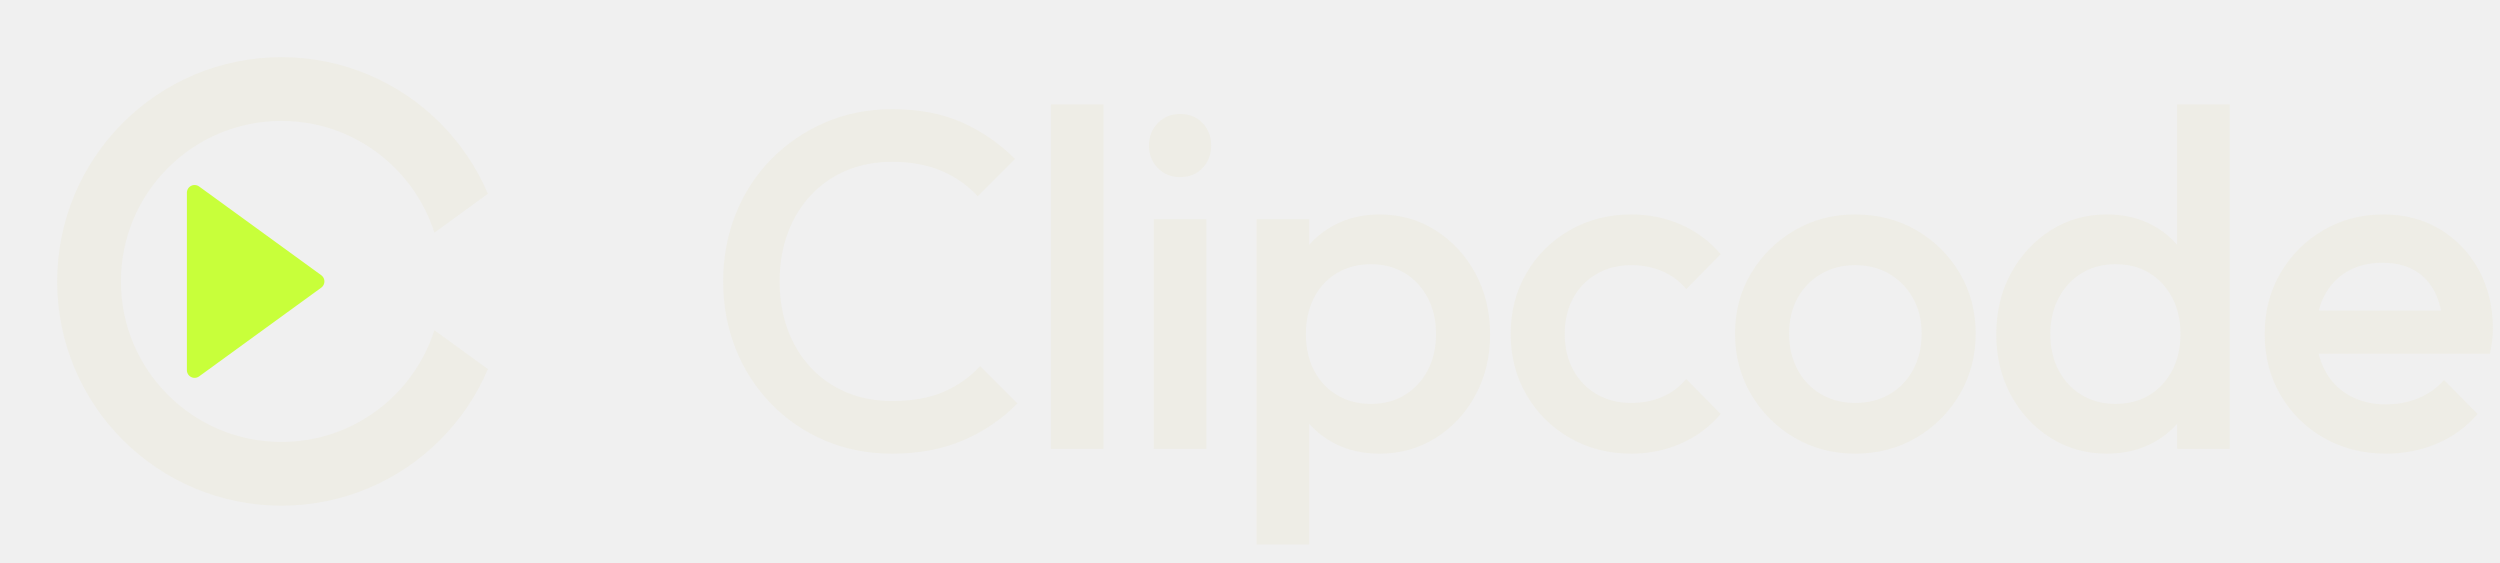
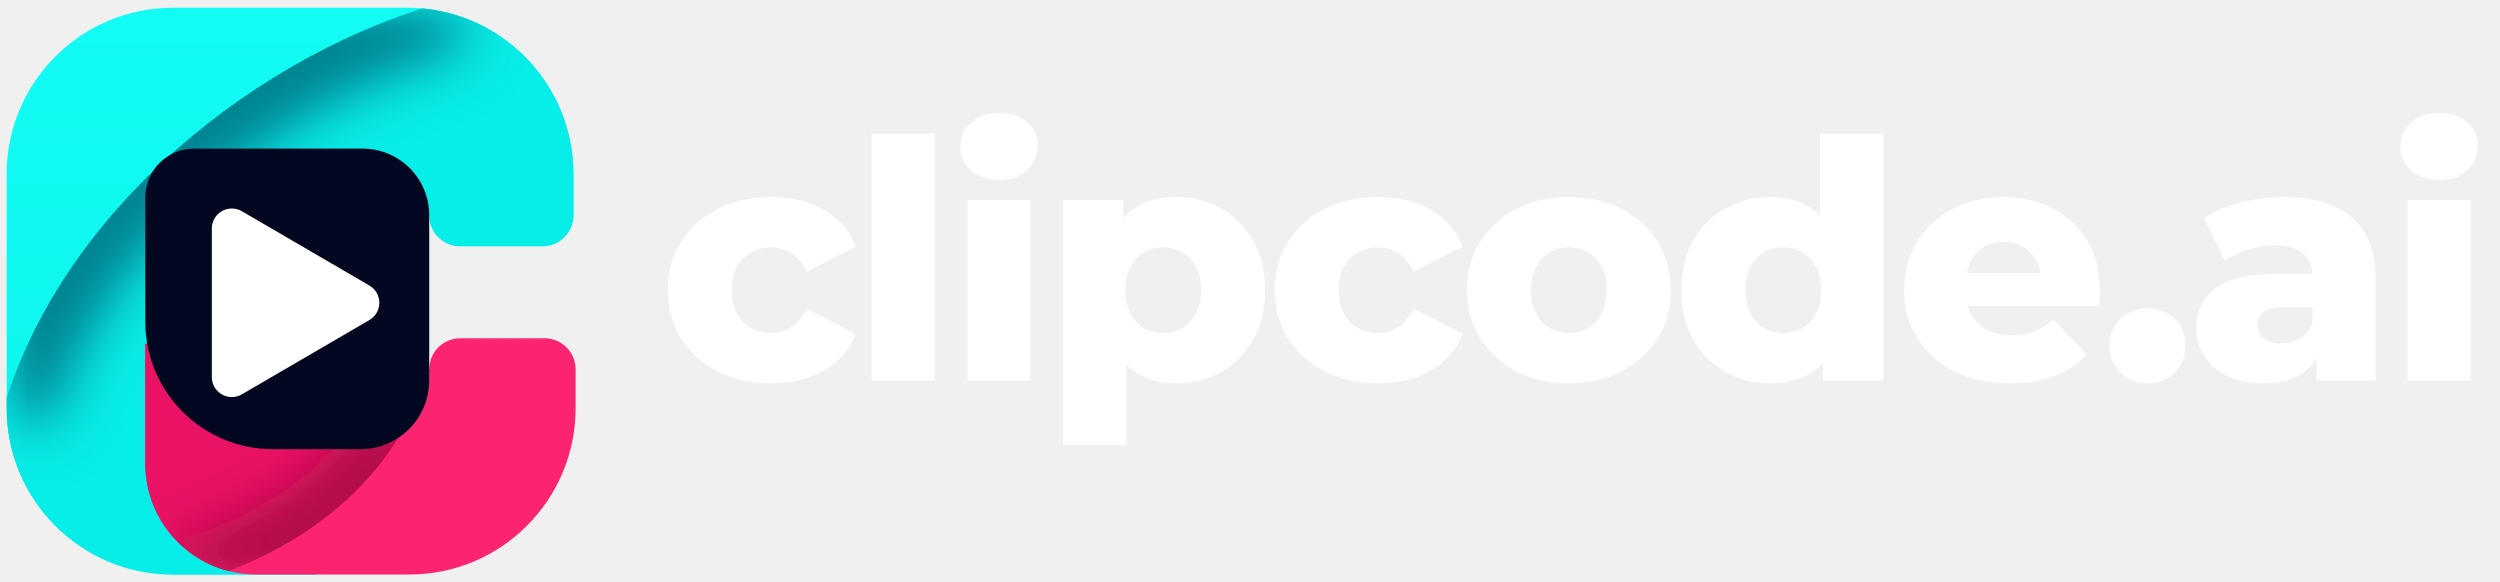
- <svg xmlns="http://www.w3.org/2000/svg" viewBox="0 0 533 120" width="533" height="120" role="img" aria-label="Clipcode">
-   <g transform="scale(0.23438)">
-     <defs>
-       <mask id="wcut" maskUnits="userSpaceOnUse" x="0" y="0" width="512" height="512">
-         <rect width="512" height="512" fill="#fff" />
-         <polygon points="334.03,256.00 819.44,-96.67 819.44,608.67" fill="#000" />
-       </mask>
-     </defs>
-     <circle cx="256" cy="256" r="175.00" fill="none" stroke="#eeede6" stroke-width="58" mask="url(#wcut)" />
-     <polygon points="177.00,175.29 288.09,256.00 177.00,336.71" fill="#c8ff3a" stroke="#c8ff3a" stroke-width="14" stroke-linejoin="round" />
+ <svg xmlns="http://www.w3.org/2000/svg" viewBox="366 250 2254.1 524" role="img" aria-label="clipcode.ai">
+   <defs>
+     <clipPath id="cw-c">
+       <path d="M372 407A150 150 0 0 1 522 257H733A150 150 0 0 1 883 407V444A28 28 0 0 1 855 472H781A28 28 0 0 1 753 444H740V700L650 768H522A150 150 0 0 1 372 618Z" />
+     </clipPath>
+     <clipPath id="cw-cb">
+       <path d="M776 249C600 295 420 440 368 622L360 800L900 800L900 249Z" />
+     </clipPath>
+     <clipPath id="cw-p">
+       <path d="M781 555H857A28 28 0 0 1 885 583V618A150 150 0 0 1 735 768H597A100 100 0 0 1 497 668V560H740V583H753A28 28 0 0 1 781 555Z" />
+     </clipPath>
+     <clipPath id="cw-pb">
+       <path d="M730 636C695 700 625 752 538 776L480 790L480 540L760 540Z" />
+     </clipPath>
+     <filter id="cw-s" x="-30%" y="-30%" width="160%" height="160%">
+       <feGaussianBlur stdDeviation="26" />
+     </filter>
+     <filter id="cw-s2" x="-30%" y="-30%" width="160%" height="160%">
+       <feGaussianBlur stdDeviation="22" />
+     </filter>
+     <linearGradient id="cw-cg" x1="0" y1="257" x2="0" y2="768" gradientUnits="userSpaceOnUse">
+       <stop offset="0" stop-color="#12FBF4" />
+       <stop offset="1" stop-color="#0CF4EC" />
+     </linearGradient>
+   </defs>
+   <g clip-path="url(#cw-c)">
+     <rect x="360" y="240" width="540" height="540" fill="url(#cw-cg)" />
+     <g clip-path="url(#cw-cb)">
+       <rect x="360" y="240" width="540" height="540" fill="#07EDE7" />
+       <path d="M776 249C600 295 420 440 368 622" fill="none" stroke="#027E8E" stroke-width="90" filter="url(#cw-s)" />
+     </g>
  </g>
-   <path transform="translate(150 95.70)" d="M40.188 1.02Q32.436 1.02 25.857 -1.785Q19.278 -4.59 14.382 -9.639Q9.486 -14.688 6.834 -21.369Q4.182 -28.05 4.182 -35.7Q4.182 -43.35 6.834 -50.031Q9.486 -56.712 14.382 -61.71Q19.278 -66.708 25.857 -69.564Q32.436 -72.42 40.188 -72.42Q48.858 -72.42 55.182 -69.564Q61.506 -66.708 66.402 -61.812L58.446 -53.856Q55.284 -57.324 50.745 -59.262Q46.206 -61.2 40.188 -61.2Q34.884 -61.2 30.498 -59.364Q26.112 -57.528 22.899 -54.111Q19.686 -50.694 17.952 -46.002Q16.218 -41.31 16.218 -35.7Q16.218 -30.09 17.952 -25.398Q19.686 -20.706 22.899 -17.289Q26.112 -13.872 30.498 -12.036Q34.884 -10.2 40.188 -10.2Q46.716 -10.2 51.255 -12.189Q55.794 -14.178 58.956 -17.646L66.912 -9.69Q62.016 -4.692 55.386 -1.836Q48.756 1.02 40.188 1.02ZM74.052 0.0V-73.44H85.272V0.0ZM95.982 0.0V-48.96H107.202V0.0ZM101.592 -57.936Q98.736 -57.936 96.849 -59.874Q94.962 -61.812 94.962 -64.668Q94.962 -67.524 96.849 -69.462Q98.736 -71.4 101.592 -71.4Q104.55 -71.4 106.386 -69.462Q108.222 -67.524 108.222 -64.668Q108.222 -61.812 106.386 -59.874Q104.55 -57.936 101.592 -57.936ZM144.126 1.02Q138.516 1.02 134.13 -1.377Q129.744 -3.774 127.245 -7.956Q124.746 -12.138 124.746 -17.442V-31.518Q124.746 -36.822 127.296 -41.004Q129.846 -45.186 134.232 -47.583Q138.618 -49.98 144.126 -49.98Q150.756 -49.98 156.111 -46.563Q161.466 -43.146 164.577 -37.383Q167.688 -31.62 167.688 -24.378Q167.688 -17.238 164.577 -11.475Q161.466 -5.712 156.111 -2.346Q150.756 1.02 144.126 1.02ZM117.912 20.4V-48.96H129.132V-35.802L127.194 -23.868L129.132 -12.036V20.4ZM142.29 -9.588Q146.37 -9.588 149.481 -11.475Q152.592 -13.362 154.377 -16.728Q156.162 -20.094 156.162 -24.48Q156.162 -28.866 154.377 -32.232Q152.592 -35.598 149.481 -37.485Q146.37 -39.372 142.29 -39.372Q138.21 -39.372 135.048 -37.485Q131.886 -35.598 130.152 -32.232Q128.418 -28.866 128.418 -24.48Q128.418 -20.094 130.152 -16.728Q131.886 -13.362 135.048 -11.475Q138.21 -9.588 142.29 -9.588ZM197.778 1.02Q190.536 1.02 184.671 -2.346Q178.806 -5.712 175.44 -11.526Q172.074 -17.34 172.074 -24.48Q172.074 -31.722 175.44 -37.485Q178.806 -43.248 184.671 -46.614Q190.536 -49.98 197.778 -49.98Q203.49 -49.98 208.437 -47.787Q213.384 -45.594 216.852 -41.514L209.508 -34.068Q207.366 -36.618 204.357 -37.893Q201.348 -39.168 197.778 -39.168Q193.596 -39.168 190.383 -37.281Q187.17 -35.394 185.385 -32.13Q183.6 -28.866 183.6 -24.48Q183.6 -20.196 185.385 -16.881Q187.17 -13.566 190.383 -11.679Q193.596 -9.792 197.778 -9.792Q201.348 -9.792 204.357 -11.067Q207.366 -12.342 209.508 -14.892L216.852 -7.446Q213.384 -3.366 208.437 -1.173Q203.49 1.02 197.778 1.02ZM245.514 1.02Q238.374 1.02 232.56 -2.397Q226.746 -5.814 223.329 -11.628Q219.912 -17.442 219.912 -24.582Q219.912 -31.722 223.329 -37.434Q226.746 -43.146 232.56 -46.563Q238.374 -49.98 245.514 -49.98Q252.756 -49.98 258.57 -46.614Q264.384 -43.248 267.801 -37.485Q271.218 -31.722 271.218 -24.582Q271.218 -17.442 267.801 -11.628Q264.384 -5.814 258.57 -2.397Q252.756 1.02 245.514 1.02ZM245.514 -9.792Q249.696 -9.792 252.909 -11.679Q256.122 -13.566 257.907 -16.932Q259.692 -20.298 259.692 -24.582Q259.692 -28.866 257.856 -32.13Q256.02 -35.394 252.858 -37.281Q249.696 -39.168 245.514 -39.168Q241.434 -39.168 238.221 -37.281Q235.008 -35.394 233.223 -32.13Q231.438 -28.866 231.438 -24.582Q231.438 -20.298 233.223 -16.932Q235.008 -13.566 238.221 -11.679Q241.434 -9.792 245.514 -9.792ZM299.166 1.02Q292.536 1.02 287.186 -2.343Q281.837 -5.707 278.72 -11.472Q275.604 -17.238 275.604 -24.4Q275.604 -31.666 278.715 -37.406Q281.826 -43.146 287.161 -46.563Q292.497 -49.98 299.166 -49.98Q304.776 -49.98 309.111 -47.583Q313.446 -45.186 315.996 -41.004Q318.546 -36.822 318.546 -31.518V-17.442Q318.546 -12.138 316.047 -7.956Q313.548 -3.774 309.162 -1.377Q304.776 1.02 299.166 1.02ZM301.002 -9.588Q305.184 -9.588 308.283 -11.492Q311.383 -13.396 313.128 -16.745Q314.874 -20.094 314.874 -24.48Q314.874 -28.905 313.119 -32.242Q311.363 -35.579 308.274 -37.475Q305.184 -39.372 301.053 -39.372Q296.922 -39.372 293.819 -37.466Q290.716 -35.561 288.923 -32.208Q287.13 -28.856 287.13 -24.48Q287.13 -20.094 288.907 -16.732Q290.683 -13.37 293.827 -11.479Q296.97 -9.588 301.002 -9.588ZM325.38 0.0H314.16V-13.158L316.098 -25.092L314.16 -36.924V-73.44H325.38ZM358.734 1.02Q351.39 1.02 345.525 -2.295Q339.66 -5.61 336.243 -11.424Q332.826 -17.238 332.826 -24.48Q332.826 -31.722 336.192 -37.485Q339.558 -43.248 345.321 -46.614Q351.084 -49.98 358.122 -49.98Q364.956 -49.98 370.209 -46.818Q375.462 -43.656 378.471 -38.148Q381.48 -32.64 381.48 -25.602Q381.48 -24.378 381.327 -23.103Q381.174 -21.828 380.868 -20.298H340.68V-29.478H375.054L370.872 -25.806Q370.668 -30.294 369.138 -33.354Q367.608 -36.414 364.803 -38.046Q361.998 -39.678 357.918 -39.678Q353.634 -39.678 350.472 -37.842Q347.31 -36.006 345.576 -32.691Q343.842 -29.376 343.842 -24.786Q343.842 -20.196 345.678 -16.728Q347.514 -13.26 350.88 -11.373Q354.246 -9.486 358.632 -9.486Q362.406 -9.486 365.619 -10.812Q368.832 -12.138 371.076 -14.688L378.216 -7.446Q374.646 -3.264 369.546 -1.122Q364.446 1.02 358.734 1.02Z" fill="#eeede6" />
+   <g clip-path="url(#cw-p)">
+     <rect x="480" y="540" width="420" height="240" fill="#FC2470" />
+     <g clip-path="url(#cw-pb)">
+       <rect x="480" y="540" width="420" height="240" fill="#EA1264" />
+       <path d="M730 636C695 700 625 752 538 776" fill="none" stroke="#B0084A" stroke-width="80" filter="url(#cw-s2)" />
+     </g>
+   </g>
+   <path d="M541 384H693A60 60 0 0 1 753 444V593A62 62 0 0 1 691 655H612A115 115 0 0 1 497 540V428A44 44 0 0 1 541 384Z" fill="#030820" />
+   <path d="M575 456L690 523L575 590Z" fill="#fff" stroke="#fff" stroke-width="36" stroke-linejoin="round" />
+   <path d="M1061.338 595.628Q1034.255 595.628 1013.147 584.921Q992.038 574.214 980.053 555.143Q968.069 536.072 968.069 511.545Q968.069 486.924 980.053 468.003Q992.038 449.083 1013.147 438.376Q1034.255 427.669 1061.338 427.669Q1089.011 427.669 1109.1 439.359Q1129.19 451.048 1137.663 472.266L1093.634 494.9Q1087.79 483.5 1079.369 478.261Q1070.948 473.021 1061.038 473.021Q1051.304 473.021 1043.225 477.506Q1035.145 481.99 1030.464 490.53Q1025.784 499.069 1025.784 511.545Q1025.784 524.02 1030.464 532.663Q1035.145 541.306 1043.225 545.791Q1051.304 550.275 1061.038 550.275Q1070.948 550.275 1079.369 545.082Q1087.79 539.889 1093.634 528.396L1137.663 551.031Q1129.19 572.155 1109.1 583.891Q1089.011 595.628 1061.338 595.628ZM1151.845 593.0V370.4H1208.845V593.0ZM1238.245 593.0V430.296H1295.245V593.0ZM1266.745 412.349Q1251.031 412.349 1241.467 403.659Q1231.903 394.969 1231.903 382.131Q1231.903 369.293 1241.467 360.603Q1251.031 351.913 1266.745 351.913Q1282.459 351.913 1292.023 360.096Q1301.587 368.279 1301.587 381.117Q1301.587 394.669 1292.069 403.509Q1282.552 412.349 1266.745 412.349ZM1426.79 595.628Q1406.049 595.628 1391.354 586.571Q1376.659 577.514 1369.082 558.95Q1361.504 540.386 1361.504 511.752Q1361.504 482.61 1368.678 464.093Q1375.852 445.576 1390.443 436.622Q1405.035 427.669 1426.79 427.669Q1449.042 427.669 1467.135 437.972Q1485.228 448.276 1495.935 467.093Q1506.642 485.91 1506.642 511.752Q1506.642 537.593 1495.935 556.41Q1485.228 575.228 1467.135 585.428Q1449.042 595.628 1426.79 595.628ZM1324.645 651.2V430.296H1378.904V458.082L1378.645 511.845L1381.645 565.607V651.2ZM1414.779 550.275Q1424.42 550.275 1432.096 545.791Q1439.772 541.306 1444.349 532.617Q1448.927 523.927 1448.927 511.752Q1448.927 499.276 1444.349 490.633Q1439.772 481.99 1432.096 477.506Q1424.42 473.021 1414.779 473.021Q1405.138 473.021 1397.462 477.506Q1389.787 481.99 1385.209 490.633Q1380.632 499.276 1380.632 511.752Q1380.632 523.927 1385.209 532.617Q1389.787 541.306 1397.462 545.791Q1405.138 550.275 1414.779 550.275ZM1608.538 595.628Q1581.455 595.628 1560.347 584.921Q1539.238 574.214 1527.253 555.143Q1515.269 536.072 1515.269 511.545Q1515.269 486.924 1527.253 468.003Q1539.238 449.083 1560.347 438.376Q1581.455 427.669 1608.538 427.669Q1636.211 427.669 1656.3 439.359Q1676.39 451.048 1684.863 472.266L1640.834 494.9Q1634.99 483.5 1626.569 478.261Q1618.148 473.021 1608.238 473.021Q1598.504 473.021 1590.425 477.506Q1582.345 481.99 1577.664 490.53Q1572.984 499.069 1572.984 511.545Q1572.984 524.02 1577.664 532.663Q1582.345 541.306 1590.425 545.791Q1598.504 550.275 1608.238 550.275Q1618.148 550.275 1626.569 545.082Q1634.99 539.889 1640.834 528.396L1684.863 551.031Q1676.39 572.155 1656.3 583.891Q1636.211 595.628 1608.538 595.628ZM1780.531 595.628Q1753.789 595.628 1733.11 584.817Q1712.431 574.007 1700.55 555.022Q1688.669 536.037 1688.669 511.529Q1688.669 486.924 1700.567 467.999Q1712.466 449.075 1733.107 438.372Q1753.748 427.669 1780.531 427.669Q1807.314 427.669 1828.111 438.366Q1848.907 449.062 1860.65 467.977Q1872.394 486.891 1872.394 511.53Q1872.394 536.072 1860.662 555.04Q1848.931 574.007 1828.1 584.817Q1807.269 595.628 1780.531 595.628ZM1780.531 550.275Q1790.265 550.275 1797.941 545.791Q1805.617 541.306 1810.148 532.513Q1814.679 523.72 1814.679 511.533Q1814.679 499.069 1810.148 490.53Q1805.617 481.99 1797.941 477.506Q1790.265 473.021 1780.578 473.021Q1770.89 473.021 1763.214 477.506Q1755.539 481.99 1750.961 490.53Q1746.384 499.069 1746.384 511.533Q1746.384 523.72 1750.961 532.513Q1755.539 541.306 1763.208 545.791Q1770.877 550.275 1780.531 550.275ZM1961.855 595.628Q1939.903 595.628 1921.66 585.324Q1903.417 575.021 1892.71 556.203Q1882.003 537.386 1882.003 511.545Q1882.003 485.703 1892.71 466.886Q1903.417 448.069 1921.66 437.869Q1939.903 427.669 1961.855 427.669Q1982.896 427.669 1997.441 436.726Q2011.986 445.783 2019.563 464.3Q2027.141 482.817 2027.141 511.545Q2027.141 540.386 2019.967 559.053Q2012.793 577.721 1998.352 586.674Q1983.91 595.628 1961.855 595.628ZM1973.866 550.275Q1983.507 550.275 1991.183 545.791Q1998.858 541.306 2003.436 532.513Q2008.013 523.72 2008.013 511.545Q2008.013 499.069 2003.436 490.53Q1998.858 481.99 1991.183 477.506Q1983.507 473.021 1973.866 473.021Q1964.225 473.021 1956.549 477.506Q1948.873 481.99 1944.296 490.53Q1939.718 499.069 1939.718 511.545Q1939.718 523.72 1944.296 532.513Q1948.873 541.306 1956.549 545.791Q1964.225 550.275 1973.866 550.275ZM2009.741 593.0V565.214L2010 511.452L2007 457.689V370.4H2064V593.0ZM2178.352 595.628Q2149.562 595.628 2128.05 584.714Q2106.538 573.8 2094.703 554.729Q2082.869 535.659 2082.869 511.545Q2082.869 487.017 2094.507 468.05Q2106.145 449.083 2126.457 438.376Q2146.769 427.669 2172.238 427.669Q2196.259 427.669 2216.017 437.502Q2235.776 447.334 2247.528 466.141Q2259.28 484.948 2259.28 511.917Q2259.28 515.052 2259.026 518.936Q2258.773 522.821 2258.473 526.048H2129.659V496.141H2228.245L2206.562 504.562Q2206.655 493.472 2202.32 485.372Q2197.986 477.273 2190.45 472.731Q2182.914 468.19 2172.652 468.19Q2162.39 468.19 2154.704 472.731Q2147.018 477.273 2142.833 485.419Q2138.649 493.565 2138.649 504.841V513.552Q2138.649 525.448 2143.687 534.205Q2148.725 542.962 2158.014 547.55Q2167.304 552.137 2180.08 552.137Q2192.224 552.137 2200.785 548.672Q2209.345 545.206 2217.538 538.182L2247.538 569.414Q2235.911 582.221 2218.78 588.924Q2201.649 595.628 2178.352 595.628ZM2302.335 595.628Q2287.862 595.628 2277.952 586.074Q2268.041 576.52 2268.041 561.655Q2268.041 546.489 2277.952 537.292Q2287.862 528.096 2302.335 528.096Q2316.714 528.096 2326.625 537.292Q2336.535 546.489 2336.535 561.655Q2336.535 576.52 2326.625 586.074Q2316.714 595.628 2302.335 595.628ZM2454.765 593.0V562.69L2450.989 555.262V499.504Q2450.989 485.921 2442.708 478.597Q2434.427 471.273 2416.624 471.273Q2404.686 471.273 2392.728 475.002Q2380.769 478.731 2372.297 485.197L2353.21 446.734Q2367.052 437.455 2386.36 432.562Q2405.669 427.669 2424.869 427.669Q2464.469 427.669 2486.23 445.778Q2507.99 463.886 2507.99 502.752V593.0ZM2406.962 595.628Q2387.514 595.628 2374.014 589.007Q2360.514 582.386 2353.474 571.069Q2346.434 559.752 2346.434 545.745Q2346.434 530.683 2353.976 519.722Q2361.517 508.762 2377.469 502.829Q2393.421 496.896 2418.455 496.896H2457.031V526.804H2426.369Q2412.59 526.804 2407.035 531.231Q2401.48 535.659 2401.48 543.303Q2401.48 550.586 2407.18 555.127Q2412.88 559.669 2422.8 559.669Q2432.214 559.669 2439.879 555.034Q2447.545 550.4 2450.989 540.81L2458.851 561.748Q2454.393 578.559 2441.327 587.093Q2428.262 595.628 2406.962 595.628ZM2536.645 593.0V430.296H2593.645V593.0ZM2565.145 412.349Q2549.431 412.349 2539.867 403.659Q2530.303 394.969 2530.303 382.131Q2530.303 369.293 2539.867 360.603Q2549.431 351.913 2565.145 351.913Q2580.859 351.913 2590.423 360.096Q2599.987 368.279 2599.987 381.117Q2599.987 394.669 2590.469 403.509Q2580.952 412.349 2565.145 412.349Z" fill="#fff" />
</svg>
